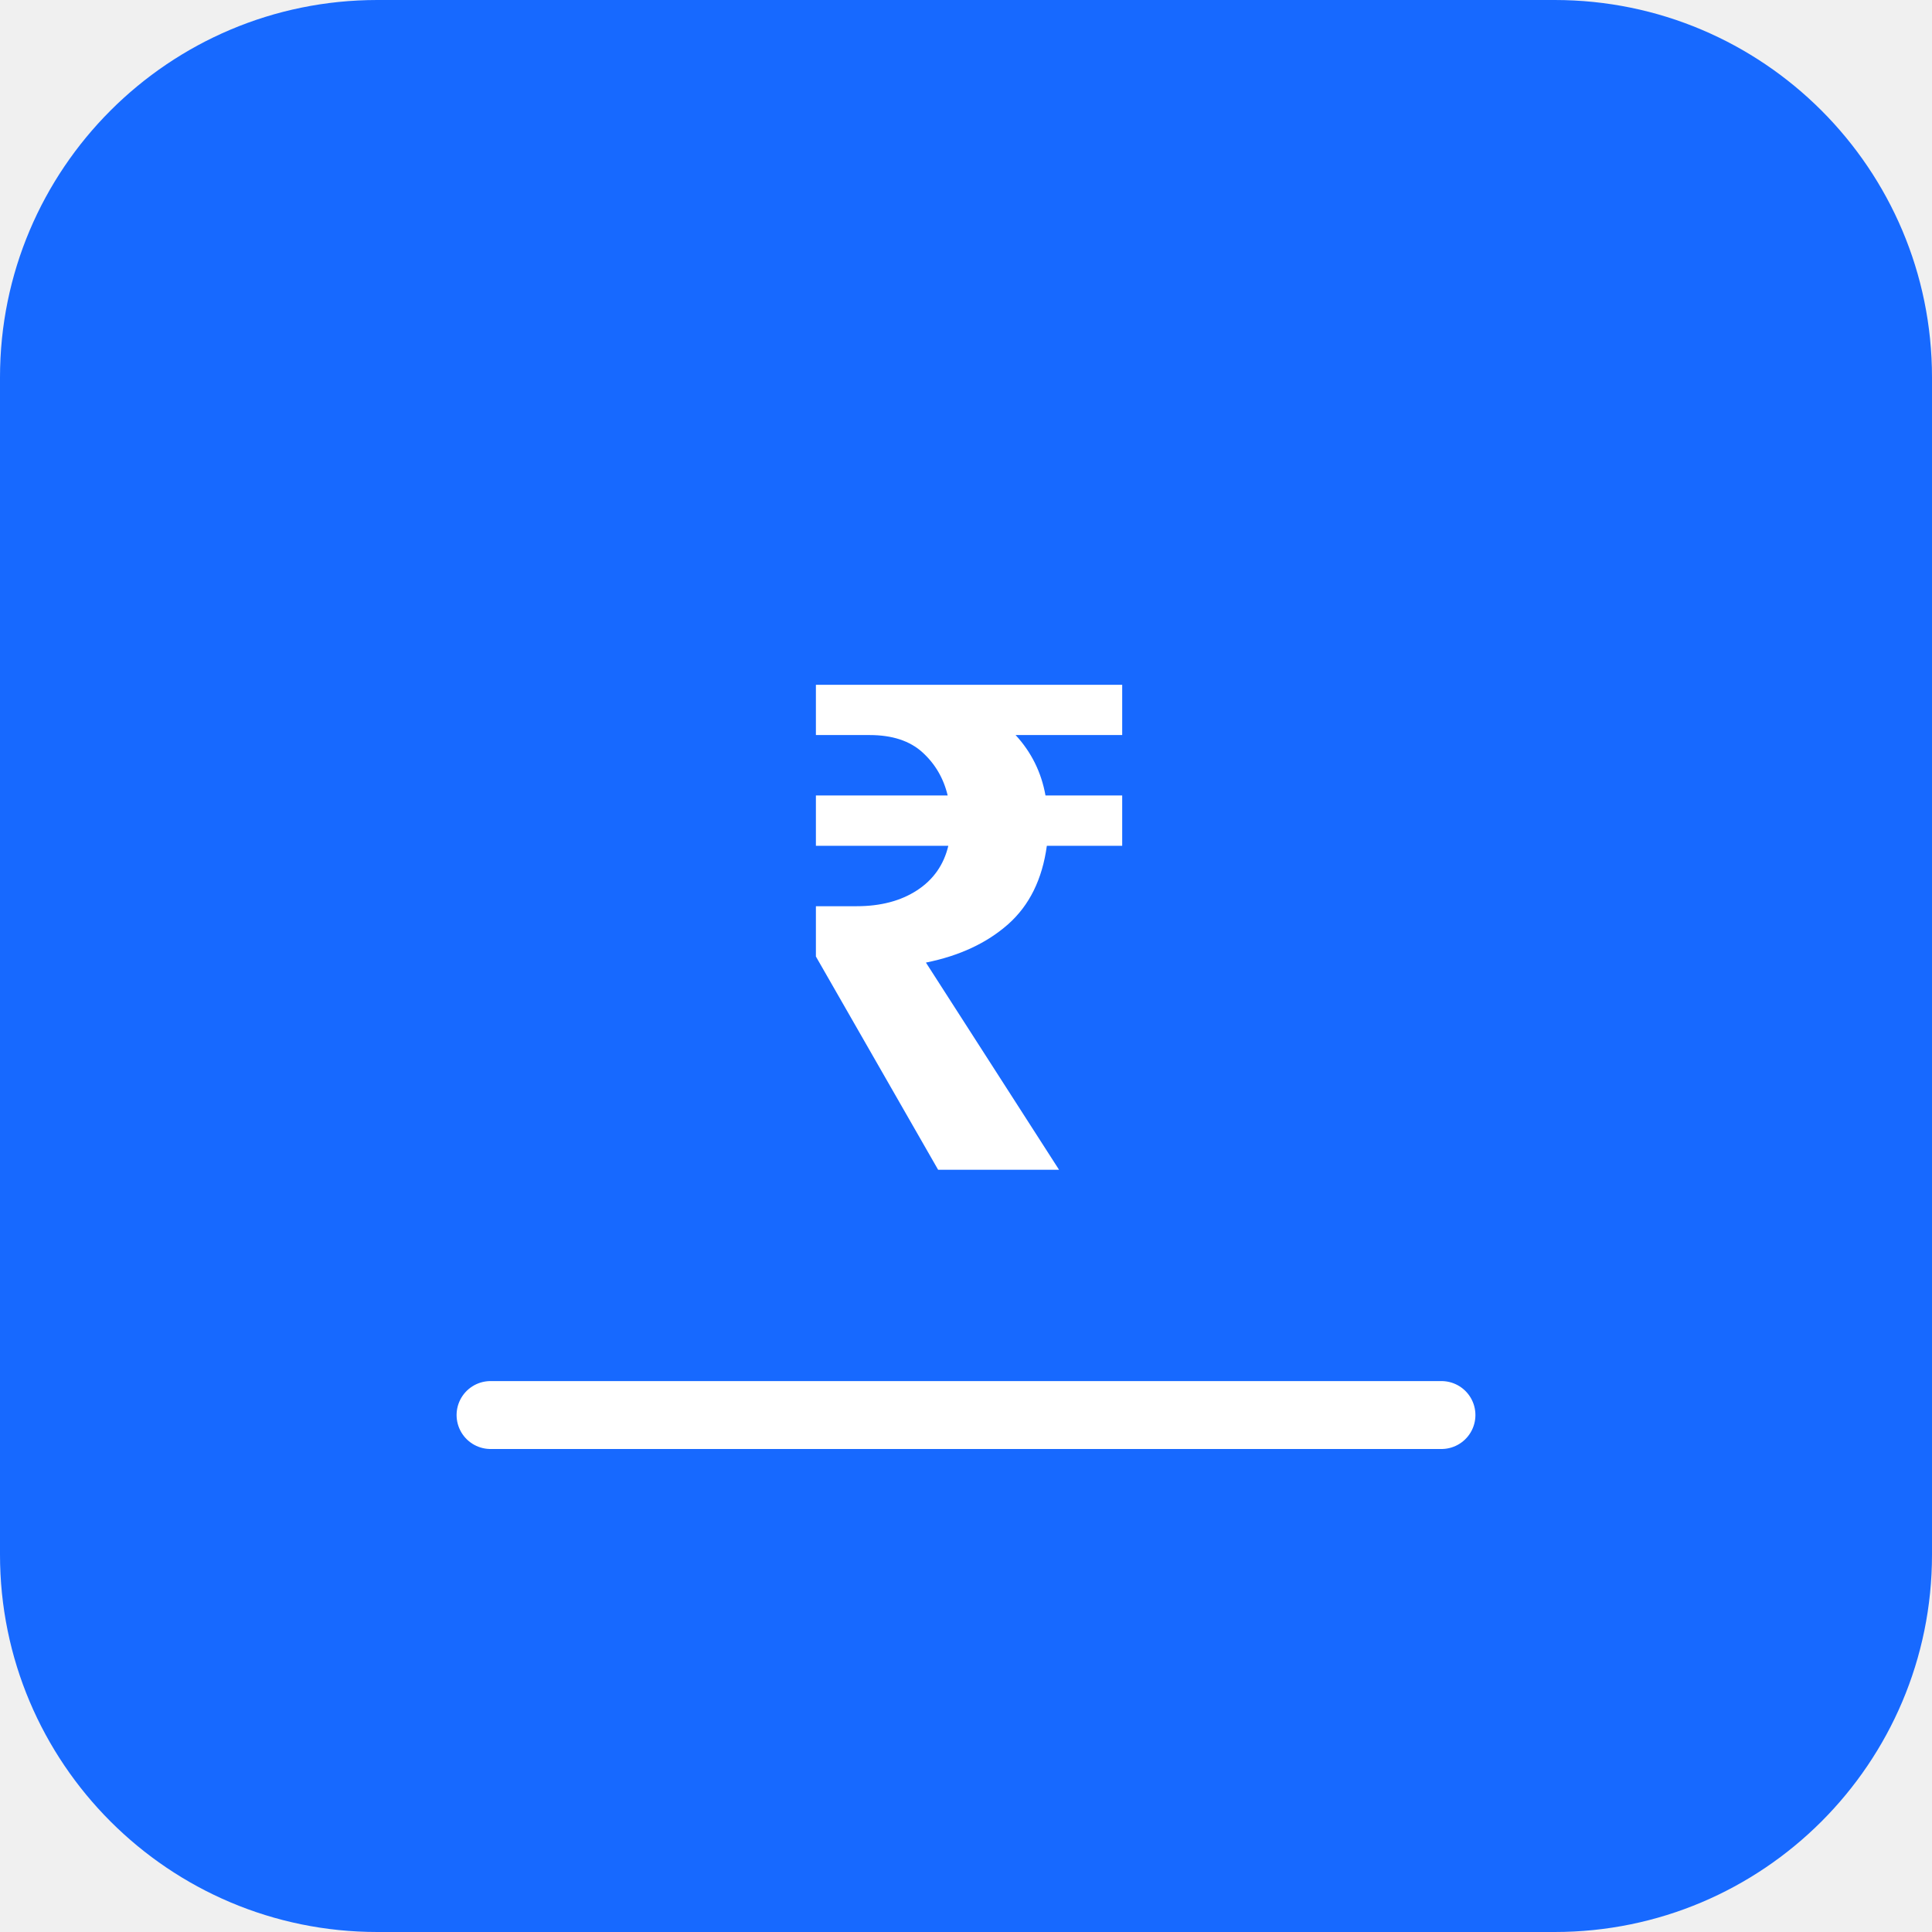
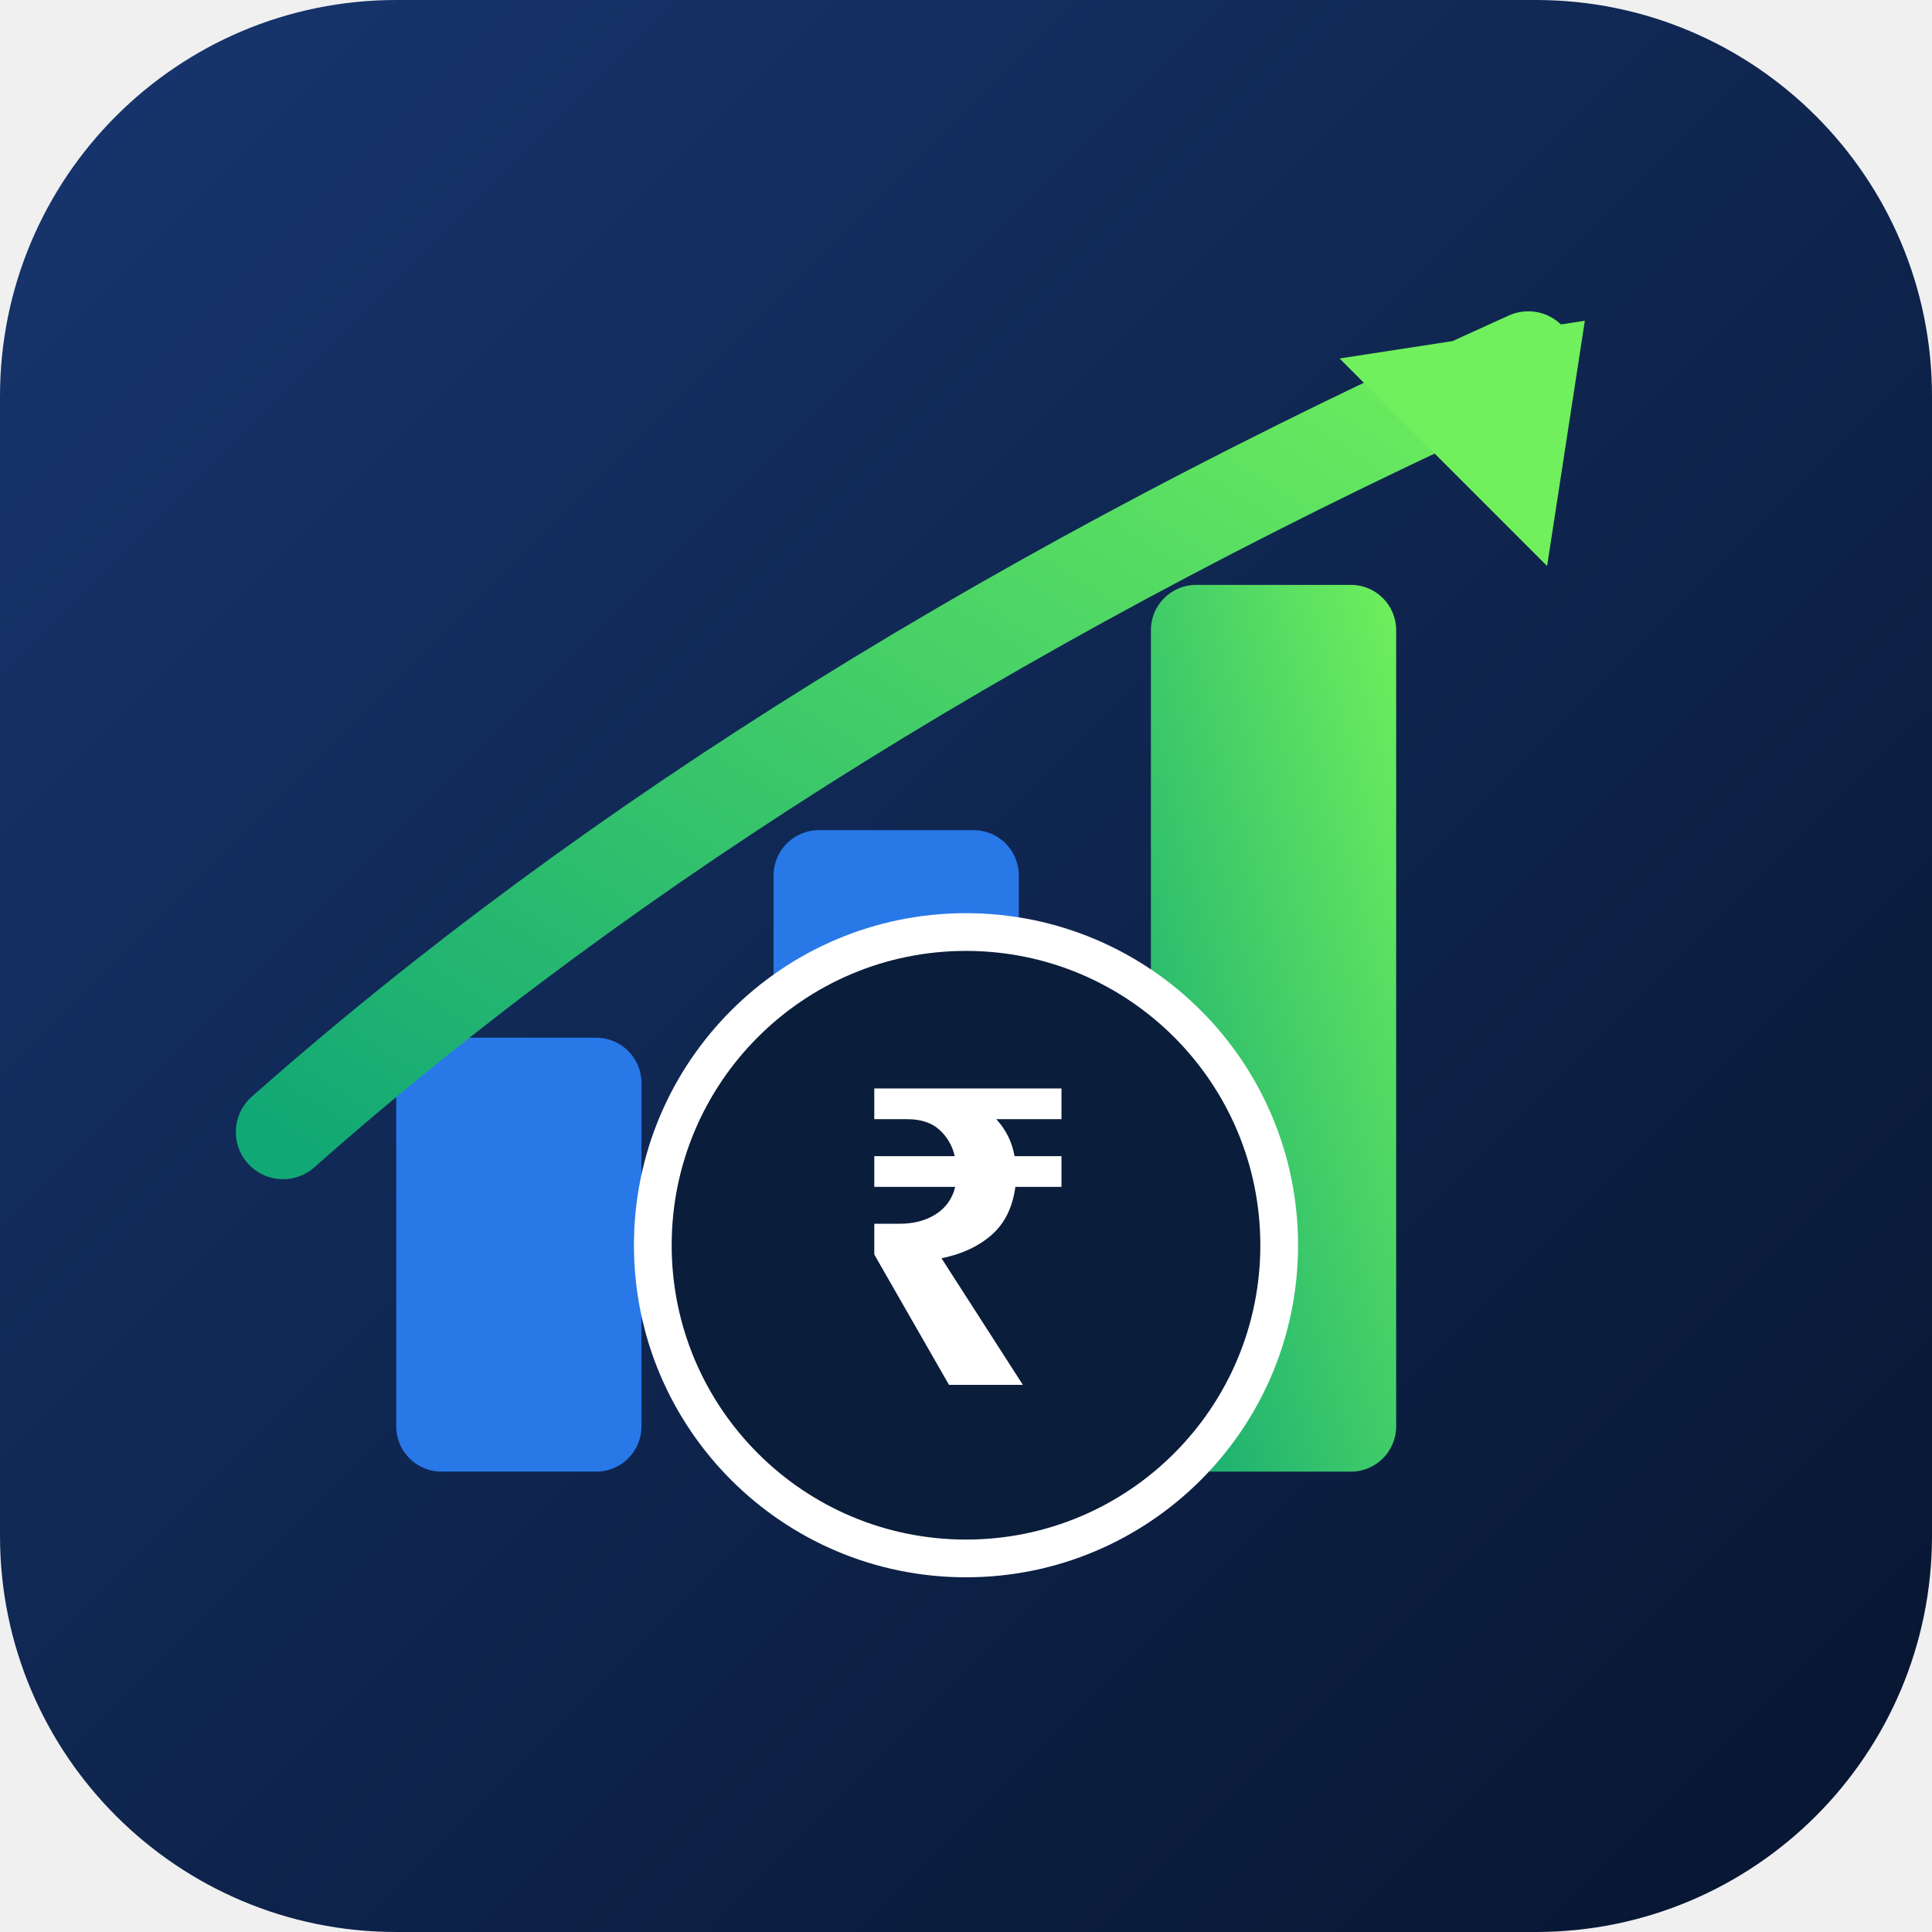
<svg xmlns="http://www.w3.org/2000/svg" viewBox="0 0 512 512">
-   <rect width="512" height="512" rx="100" fill="#1769ff" />
-   <text x="256" y="310" font-size="180" text-anchor="middle" font-family="Arial,sans-serif" font-weight="bold" fill="#ffffff">₹</text>
-   <path d="M130 375h252" stroke="#ffffff" stroke-width="18" stroke-linecap="round" />
+   <defs>
+     <linearGradient id="bg" x1="0" y1="0" x2="1" y2="1">
+       <stop offset="0%" stop-color="#17366F" />
+       <stop offset="100%" stop-color="#07152F" />
+     </linearGradient>
+     <linearGradient id="green" x1="0" y1="1" x2="1" y2="0">
+       <stop offset="0%" stop-color="#12A875" />
+       <stop offset="100%" stop-color="#70F05C" />
+     </linearGradient>
+   </defs>
+   <rect width="512" height="512" rx="105" fill="url(#bg)" />
+   <rect x="105" y="275" width="65" height="115" rx="12" fill="#2878E8" />
+   <rect x="205" y="220" width="65" height="170" rx="12" fill="#2878E8" />
+   <rect x="305" y="155" width="65" height="235" rx="12" fill="url(#green)" />
+   <path d="M75 300 Q205 185 405 95" fill="none" stroke="url(#green)" stroke-width="25" stroke-linecap="round" />
+   <path d="M355 95 L420 85 L410 150 Z" fill="#70F05C" />
+   <circle cx="256" cy="330" r="83" fill="#0A1D3B" stroke="#FFFFFF" stroke-width="10" />
+   <text x="256" y="367" font-size="110" text-anchor="middle" font-family="Arial,sans-serif" font-weight="bold" fill="#FFFFFF">₹</text>
</svg>
